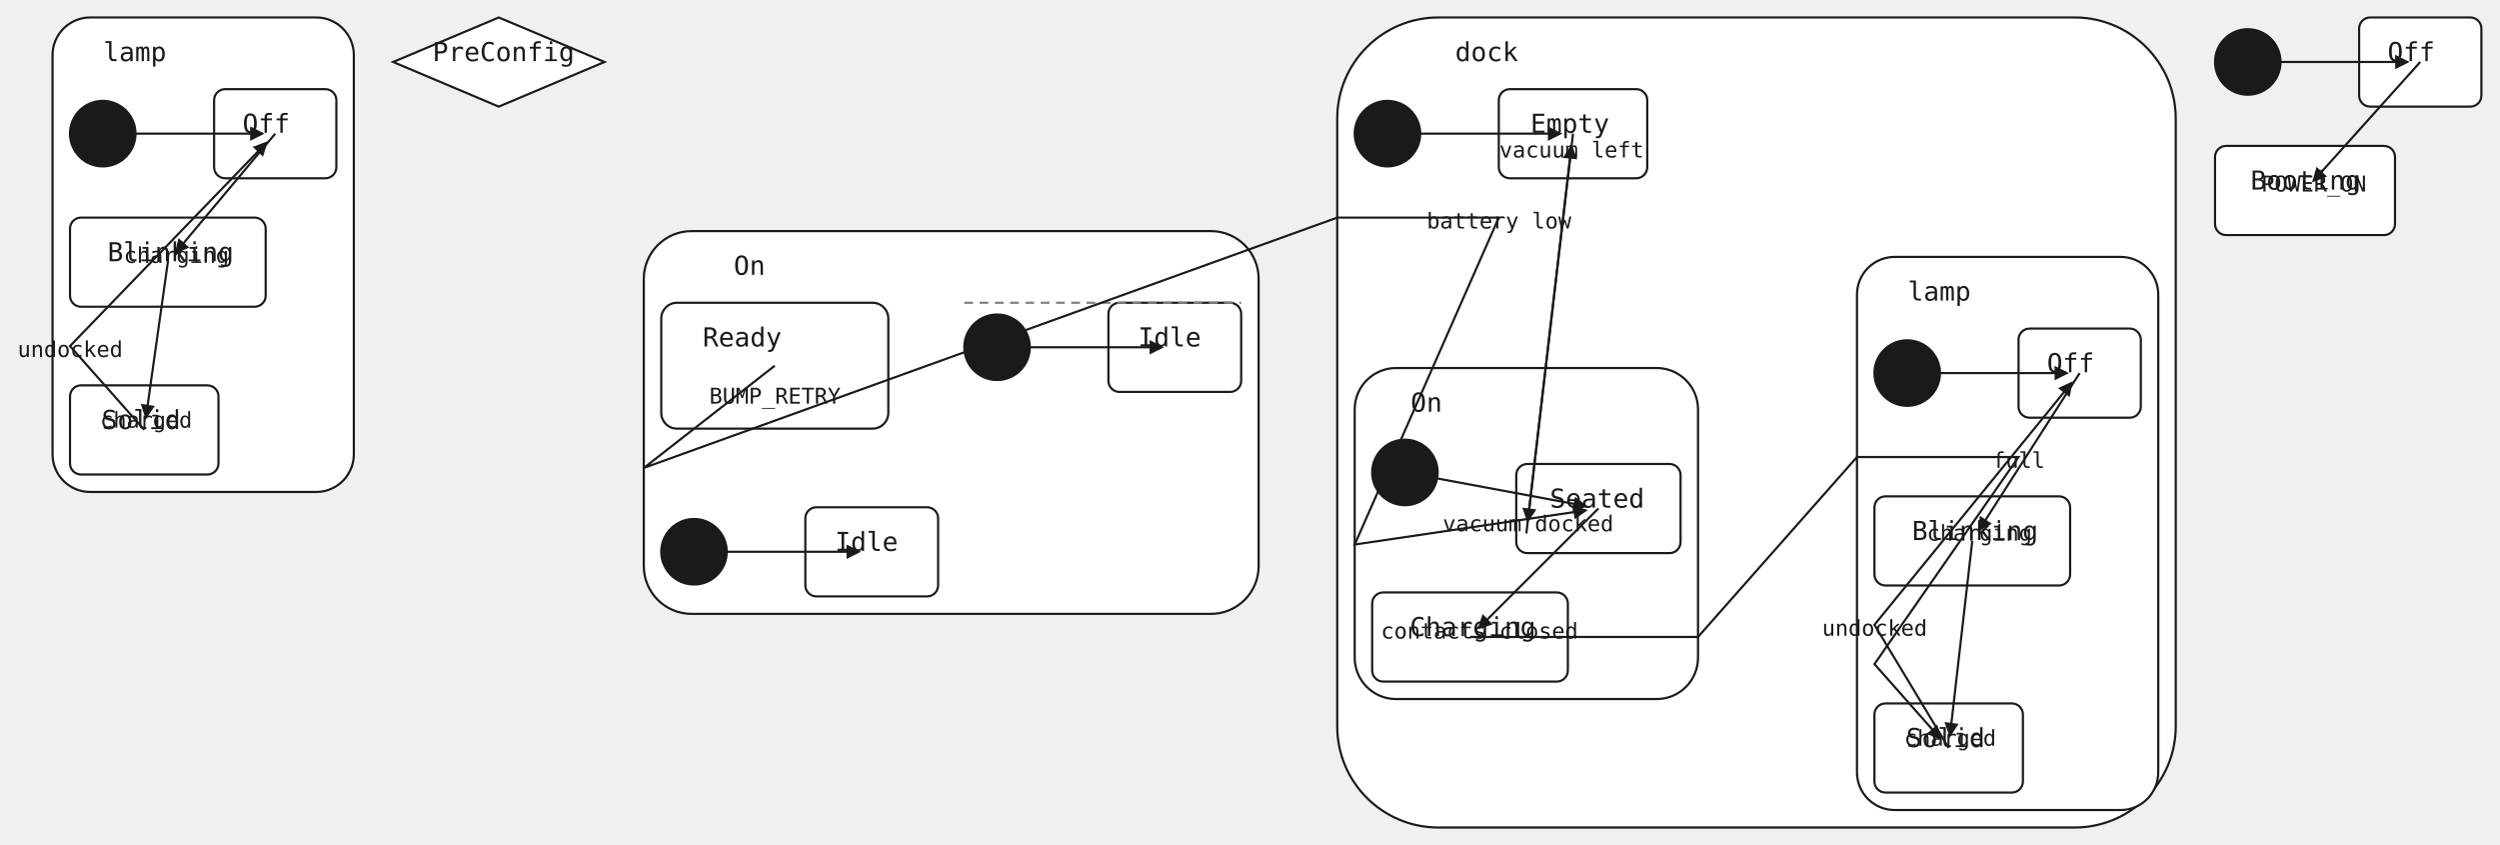
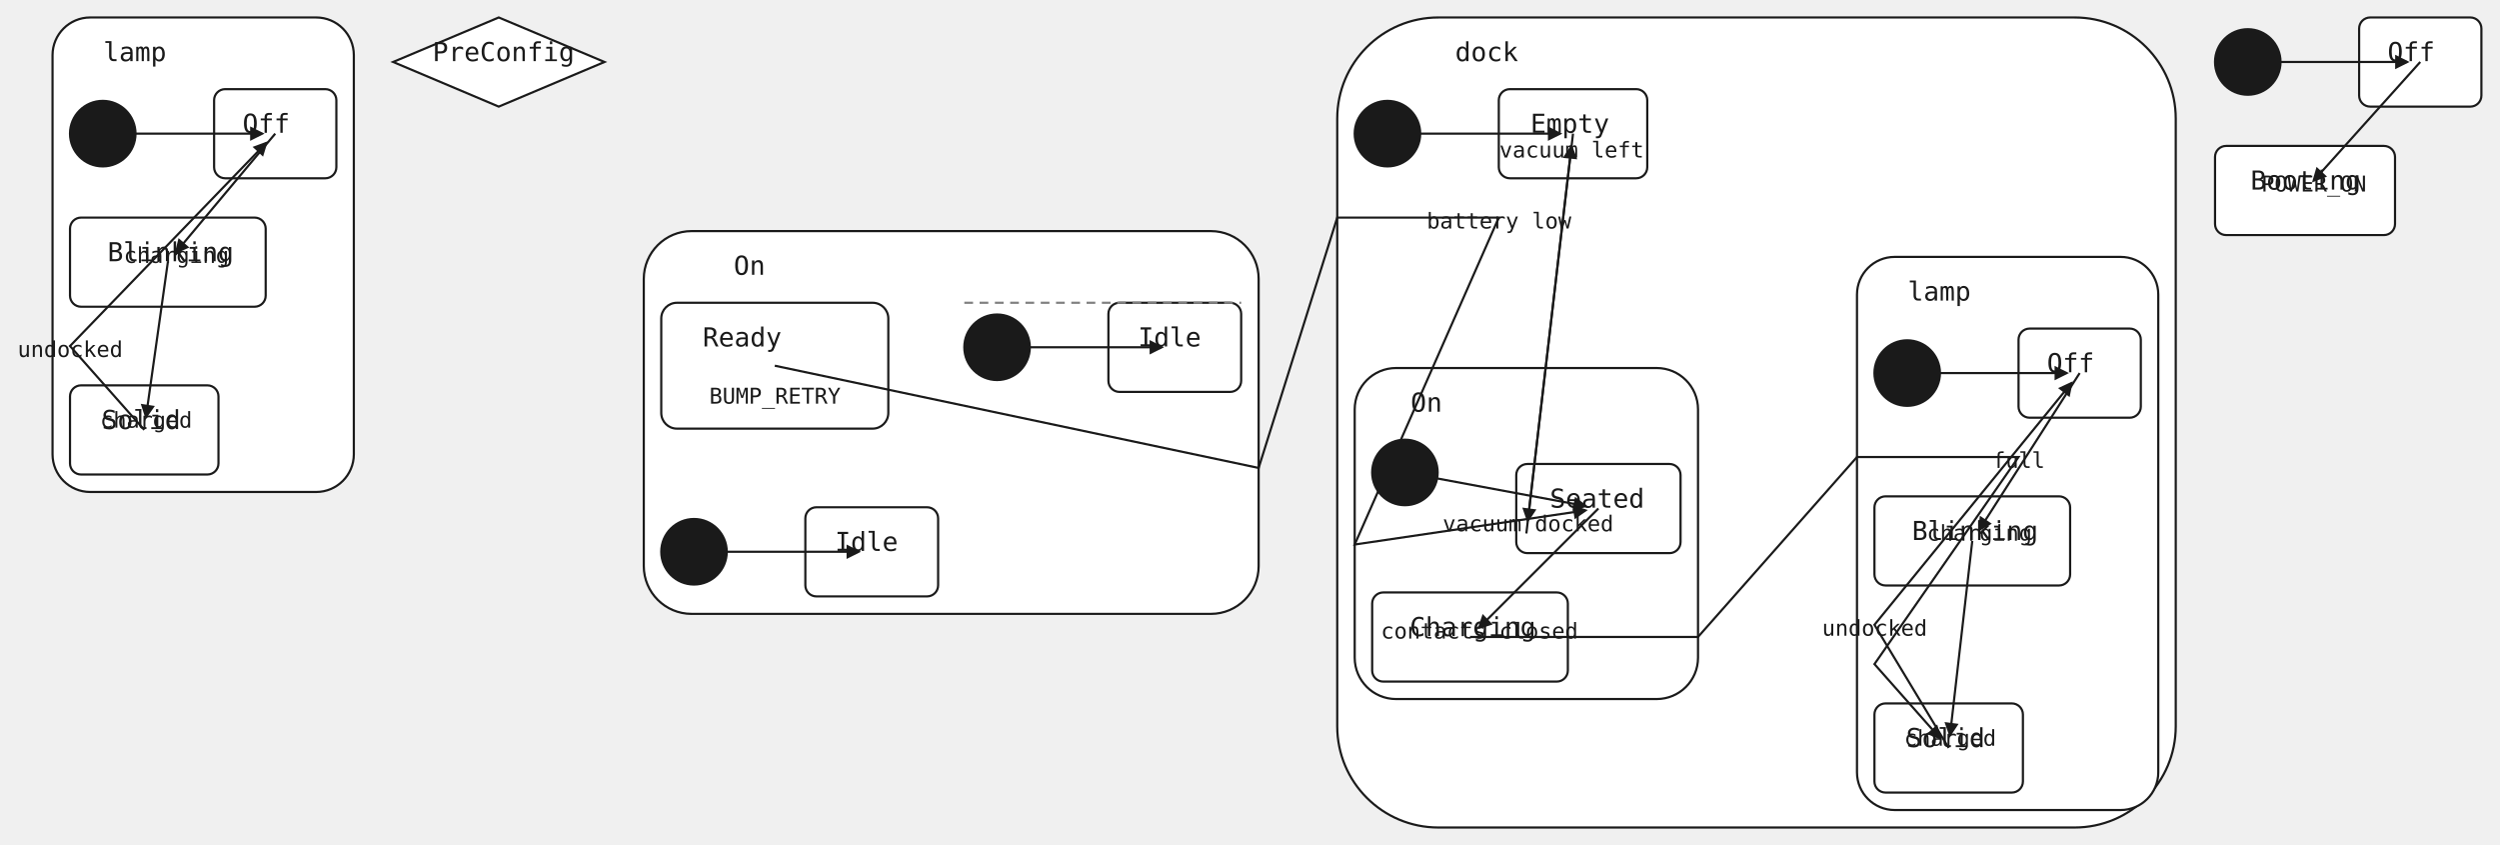
<svg xmlns="http://www.w3.org/2000/svg" width="1145" height="387" viewBox="-384 -128 18312 6190">
  <style>text { font-family: "JetBrains Mono", monospace; font-kerning: none; }</style>
  <rect x="9415" y="0" width="6145" height="5934" rx="741" fill="#ffffff" stroke="#1a1a1a" stroke-width="16" class="scav-state scav-id-0" />
  <rect x="0" y="0" width="2208" height="3476" rx="276" fill="#ffffff" stroke="#1a1a1a" stroke-width="16" class="scav-state scav-id-1" />
  <rect x="16904" y="0" width="896" height="653" rx="81" fill="#ffffff" stroke="#1a1a1a" stroke-width="16" class="scav-state scav-id-2" />
  <rect x="15848" y="941" width="1319" height="653" rx="81" fill="#ffffff" stroke="#1a1a1a" stroke-width="16" class="scav-state scav-id-3" />
  <rect x="4333" y="1565" width="4506" height="2804" rx="350" fill="#ffffff" stroke="#1a1a1a" stroke-width="16" class="scav-state scav-id-5" />
  <rect x="5517" y="3588" width="973" height="653" rx="81" fill="#ffffff" stroke="#1a1a1a" stroke-width="16" class="scav-state scav-id-6" />
  <rect x="4461" y="2090" width="1664" height="922" rx="115" fill="#ffffff" stroke="#1a1a1a" stroke-width="16" class="scav-state scav-id-7" />
  <rect x="7738" y="2090" width="973" height="653" rx="81" fill="#ffffff" stroke="#1a1a1a" stroke-width="16" class="scav-state scav-id-8" />
  <rect x="13224" y="1754" width="2208" height="4052" rx="276" fill="#ffffff" stroke="#1a1a1a" stroke-width="16" class="scav-state scav-id-9" />
  <rect x="10599" y="525" width="1088" height="653" rx="81" fill="#ffffff" stroke="#1a1a1a" stroke-width="16" class="scav-state scav-id-10" />
  <rect x="9543" y="2568" width="2516" height="2425" rx="303" fill="#ffffff" stroke="#1a1a1a" stroke-width="16" class="scav-state scav-id-11" />
  <rect x="10727" y="3271" width="1204" height="653" rx="81" fill="#ffffff" stroke="#1a1a1a" stroke-width="16" class="scav-state scav-id-12" />
  <rect x="9671" y="4212" width="1434" height="653" rx="81" fill="#ffffff" stroke="#1a1a1a" stroke-width="16" class="scav-state scav-id-13" />
  <rect x="1184" y="525" width="896" height="653" rx="81" fill="#ffffff" stroke="#1a1a1a" stroke-width="16" class="scav-state scav-id-14" />
  <rect x="128" y="1466" width="1434" height="653" rx="81" fill="#ffffff" stroke="#1a1a1a" stroke-width="16" class="scav-state scav-id-15" />
  <rect x="128" y="2695" width="1088" height="653" rx="81" fill="#ffffff" stroke="#1a1a1a" stroke-width="16" class="scav-state scav-id-16" />
  <rect x="14408" y="2279" width="896" height="653" rx="81" fill="#ffffff" stroke="#1a1a1a" stroke-width="16" class="scav-state scav-id-17" />
  <rect x="13352" y="3508" width="1434" height="653" rx="81" fill="#ffffff" stroke="#1a1a1a" stroke-width="16" class="scav-state scav-id-18" />
  <rect x="13352" y="5025" width="1088" height="653" rx="81" fill="#ffffff" stroke="#1a1a1a" stroke-width="16" class="scav-state scav-id-19" />
  <line x1="6682" y1="2090" x2="8711" y2="2090" fill="none" stroke="#808080" stroke-width="16" stroke-dasharray="64,48" class="scav-sub scav-id-2" />
  <polyline points="16088,326 17256,326" fill="none" stroke="#1a1a1a" stroke-width="16" class="scav-trans scav-id-0" />
  <polyline points="17352,326 16571,1195" fill="none" stroke="#1a1a1a" stroke-width="16" class="scav-trans scav-id-1" />
  <polyline points="4701,3914 5907,3914" fill="none" stroke="#1a1a1a" stroke-width="16" class="scav-trans scav-id-2" />
-   <polyline points="5293,2551 4333,3300 9415,1466 10599,1466 9543,3861 11234,3611" fill="none" stroke="#1a1a1a" stroke-width="16" class="scav-trans scav-id-4" />
+   <polyline points="5293,2551 8839,3300 9415,1466 10599,1466 9543,3861 11234,3611" fill="none" stroke="#1a1a1a" stroke-width="16" class="scav-trans scav-id-4" />
  <polyline points="6922,2416 8128,2416" fill="none" stroke="#1a1a1a" stroke-width="16" class="scav-trans scav-id-5" />
  <polyline points="9911,3333 11234,3579" fill="none" stroke="#1a1a1a" stroke-width="16" class="scav-trans scav-id-6" />
  <polyline points="11329,3597 10455,4470" fill="none" stroke="#1a1a1a" stroke-width="16" class="scav-trans scav-id-7" />
  <polyline points="10388,4538 12059,4538 13224,3220 14408,3220 13352,4737 13832,5279" fill="none" stroke="#1a1a1a" stroke-width="16" class="scav-trans scav-id-8" />
  <polyline points="9783,851 11047,851" fill="none" stroke="#1a1a1a" stroke-width="16" class="scav-trans scav-id-9" />
  <polyline points="11143,851 10812,3684" fill="none" stroke="#1a1a1a" stroke-width="16" class="scav-trans scav-id-10" />
  <polyline points="10801,3780 11131,946" fill="none" stroke="#1a1a1a" stroke-width="16" class="scav-trans scav-id-11" />
  <polyline points="368,851 1536,851" fill="none" stroke="#1a1a1a" stroke-width="16" class="scav-trans scav-id-12" />
  <polyline points="1632,851 906,1718" fill="none" stroke="#1a1a1a" stroke-width="16" class="scav-trans scav-id-13" />
  <polyline points="845,1792 685,2925" fill="none" stroke="#1a1a1a" stroke-width="16" class="scav-trans scav-id-14" />
  <polyline points="672,3021 128,2407 1565,920" fill="none" stroke="#1a1a1a" stroke-width="16" class="scav-trans scav-id-15" />
  <polyline points="13592,2605 14760,2605" fill="none" stroke="#1a1a1a" stroke-width="16" class="scav-trans scav-id-16" />
  <polyline points="14856,2605 14120,3753" fill="none" stroke="#1a1a1a" stroke-width="16" class="scav-trans scav-id-17" />
  <polyline points="14069,3834 13906,5255" fill="none" stroke="#1a1a1a" stroke-width="16" class="scav-trans scav-id-18" />
  <polyline points="13896,5351 13352,4449 14795,2679" fill="none" stroke="#1a1a1a" stroke-width="16" class="scav-trans scav-id-19" />
  <polygon points="17256,326 17176,366 17176,286" fill="#1a1a1a" stroke="#1a1a1a" stroke-width="16" class="scav-trans scav-id-0" />
  <polygon points="16571,1195 16596,1109 16654,1163" fill="#1a1a1a" stroke="#1a1a1a" stroke-width="16" class="scav-trans scav-id-1" />
  <polygon points="5907,3914 5827,3954 5827,3874" fill="#1a1a1a" stroke="#1a1a1a" stroke-width="16" class="scav-trans scav-id-2" />
  <polygon points="11234,3611 11161,3662 11149,3584" fill="#1a1a1a" stroke="#1a1a1a" stroke-width="16" class="scav-trans scav-id-4" />
  <polygon points="8128,2416 8048,2456 8048,2376" fill="#1a1a1a" stroke="#1a1a1a" stroke-width="16" class="scav-trans scav-id-5" />
  <polygon points="11234,3579 11149,3604 11163,3526" fill="#1a1a1a" stroke="#1a1a1a" stroke-width="16" class="scav-trans scav-id-6" />
  <polygon points="10455,4470 10484,4385 10540,4443" fill="#1a1a1a" stroke="#1a1a1a" stroke-width="16" class="scav-trans scav-id-7" />
  <polygon points="13832,5279 13750,5246 13808,5194" fill="#1a1a1a" stroke="#1a1a1a" stroke-width="16" class="scav-trans scav-id-8" />
  <polygon points="11047,851 10967,891 10967,811" fill="#1a1a1a" stroke="#1a1a1a" stroke-width="16" class="scav-trans scav-id-9" />
  <polygon points="10812,3684 10783,3600 10861,3610" fill="#1a1a1a" stroke="#1a1a1a" stroke-width="16" class="scav-trans scav-id-10" />
  <polygon points="11131,946 11162,1030 11082,1022" fill="#1a1a1a" stroke="#1a1a1a" stroke-width="16" class="scav-trans scav-id-11" />
  <polygon points="1536,851 1456,891 1456,811" fill="#1a1a1a" stroke="#1a1a1a" stroke-width="16" class="scav-trans scav-id-12" />
  <polygon points="906,1718 928,1631 988,1683" fill="#1a1a1a" stroke="#1a1a1a" stroke-width="16" class="scav-trans scav-id-13" />
  <polygon points="685,2925 658,2840 736,2852" fill="#1a1a1a" stroke="#1a1a1a" stroke-width="16" class="scav-trans scav-id-14" />
  <polygon points="1565,920 1539,1005 1481,951" fill="#1a1a1a" stroke="#1a1a1a" stroke-width="16" class="scav-trans scav-id-15" />
  <polygon points="14760,2605 14680,2645 14680,2565" fill="#1a1a1a" stroke="#1a1a1a" stroke-width="16" class="scav-trans scav-id-16" />
  <polygon points="14120,3753 14131,3664 14197,3708" fill="#1a1a1a" stroke="#1a1a1a" stroke-width="16" class="scav-trans scav-id-17" />
  <polygon points="13906,5255 13877,5171 13955,5181" fill="#1a1a1a" stroke="#1a1a1a" stroke-width="16" class="scav-trans scav-id-18" />
  <polygon points="14795,2679 14777,2767 14713,2717" fill="#1a1a1a" stroke="#1a1a1a" stroke-width="16" class="scav-trans scav-id-19" />
  <polygon points="3270,0 4045,326 3270,653 2496,326" fill="#ffffff" stroke="#1a1a1a" stroke-width="16" class="scav-state scav-id-4" />
  <text x="16187" y="1275" font-size="160" textLength="768" lengthAdjust="spacing" fill="#1a1a1a" class="scav-trans scav-id-1">POWER_ON</text>
  <text x="4813" y="2829" font-size="160" textLength="960" lengthAdjust="spacing" fill="#1a1a1a" class="scav-trans scav-id-3">BUMP_RETRY</text>
  <text x="10071" y="1546" font-size="160" textLength="1056" lengthAdjust="spacing" fill="#1a1a1a" class="scav-trans scav-id-4">battery low</text>
  <text x="9735" y="4550" font-size="160" textLength="1440" lengthAdjust="spacing" fill="#1a1a1a" class="scav-trans scav-id-7">contacts closed</text>
  <text x="14216" y="3300" font-size="160" textLength="384" lengthAdjust="spacing" fill="#1a1a1a" class="scav-trans scav-id-8">full</text>
  <text x="10188" y="3764" font-size="160" textLength="1248" lengthAdjust="spacing" fill="#1a1a1a" class="scav-trans scav-id-10">vacuum docked</text>
  <text x="10603" y="1026" font-size="160" textLength="1056" lengthAdjust="spacing" fill="#1a1a1a" class="scav-trans scav-id-11">vacuum left</text>
  <text x="522" y="1798" font-size="160" textLength="768" lengthAdjust="spacing" fill="#1a1a1a" class="scav-trans scav-id-13">charging</text>
  <text x="349" y="3005" font-size="160" textLength="672" lengthAdjust="spacing" fill="#1a1a1a" class="scav-trans scav-id-14">charged</text>
  <text x="-256" y="2487" font-size="160" textLength="768" lengthAdjust="spacing" fill="#1a1a1a" class="scav-trans scav-id-15">undocked</text>
  <text x="13736" y="3833" font-size="160" textLength="768" lengthAdjust="spacing" fill="#1a1a1a" class="scav-trans scav-id-17">charging</text>
  <text x="13570" y="5335" font-size="160" textLength="672" lengthAdjust="spacing" fill="#1a1a1a" class="scav-trans scav-id-18">charged</text>
  <text x="12968" y="4529" font-size="160" textLength="768" lengthAdjust="spacing" fill="#1a1a1a" class="scav-trans scav-id-19">undocked</text>
  <text x="10279" y="320" font-size="192" textLength="461" lengthAdjust="spacing" fill="#1a1a1a" class="scav-state scav-id-0">dock</text>
  <text x="372" y="320" font-size="192" textLength="461" lengthAdjust="spacing" fill="#1a1a1a" class="scav-state scav-id-1">lamp</text>
  <text x="17112" y="320" font-size="192" textLength="346" lengthAdjust="spacing" fill="#1a1a1a" class="scav-state scav-id-2">Off</text>
  <text x="16108" y="1261" font-size="192" textLength="807" lengthAdjust="spacing" fill="#1a1a1a" class="scav-state scav-id-3">Booting</text>
  <text x="2785" y="320" font-size="192" textLength="1037" lengthAdjust="spacing" fill="#1a1a1a" class="scav-state scav-id-4">PreConfig</text>
  <text x="4992" y="1885" font-size="192" textLength="231" lengthAdjust="spacing" fill="#1a1a1a" class="scav-state scav-id-5">On</text>
  <text x="5734" y="3908" font-size="192" textLength="461" lengthAdjust="spacing" fill="#1a1a1a" class="scav-state scav-id-6">Idle</text>
  <text x="4765" y="2410" font-size="192" textLength="576" lengthAdjust="spacing" fill="#1a1a1a" class="scav-state scav-id-7">Ready</text>
  <text x="7955" y="2410" font-size="192" textLength="461" lengthAdjust="spacing" fill="#1a1a1a" class="scav-state scav-id-8">Idle</text>
  <text x="13596" y="2074" font-size="192" textLength="461" lengthAdjust="spacing" fill="#1a1a1a" class="scav-state scav-id-9">lamp</text>
  <text x="10831" y="845" font-size="192" textLength="576" lengthAdjust="spacing" fill="#1a1a1a" class="scav-state scav-id-10">Empty</text>
  <text x="9953" y="2888" font-size="192" textLength="231" lengthAdjust="spacing" fill="#1a1a1a" class="scav-state scav-id-11">On</text>
  <text x="10973" y="3591" font-size="192" textLength="692" lengthAdjust="spacing" fill="#1a1a1a" class="scav-state scav-id-12">Seated</text>
  <text x="9946" y="4532" font-size="192" textLength="922" lengthAdjust="spacing" fill="#1a1a1a" class="scav-state scav-id-13">Charging</text>
  <text x="1392" y="845" font-size="192" textLength="346" lengthAdjust="spacing" fill="#1a1a1a" class="scav-state scav-id-14">Off</text>
  <text x="403" y="1786" font-size="192" textLength="922" lengthAdjust="spacing" fill="#1a1a1a" class="scav-state scav-id-15">Blinking</text>
  <text x="360" y="3015" font-size="192" textLength="576" lengthAdjust="spacing" fill="#1a1a1a" class="scav-state scav-id-16">Solid</text>
  <text x="14616" y="2599" font-size="192" textLength="346" lengthAdjust="spacing" fill="#1a1a1a" class="scav-state scav-id-17">Off</text>
  <text x="13627" y="3828" font-size="192" textLength="922" lengthAdjust="spacing" fill="#1a1a1a" class="scav-state scav-id-18">Blinking</text>
  <text x="13584" y="5345" font-size="192" textLength="576" lengthAdjust="spacing" fill="#1a1a1a" class="scav-state scav-id-19">Solid</text>
  <circle cx="16088" cy="326" r="240" fill="#1a1a1a" stroke="#1a1a1a" stroke-width="16" class="scav-state scav-id-20" />
  <circle cx="4701" cy="3914" r="240" fill="#1a1a1a" stroke="#1a1a1a" stroke-width="16" class="scav-state scav-id-21" />
  <circle cx="6922" cy="2416" r="240" fill="#1a1a1a" stroke="#1a1a1a" stroke-width="16" class="scav-state scav-id-22" />
  <circle cx="9911" cy="3333" r="240" fill="#1a1a1a" stroke="#1a1a1a" stroke-width="16" class="scav-state scav-id-23" />
  <circle cx="9783" cy="851" r="240" fill="#1a1a1a" stroke="#1a1a1a" stroke-width="16" class="scav-state scav-id-24" />
  <circle cx="368" cy="851" r="240" fill="#1a1a1a" stroke="#1a1a1a" stroke-width="16" class="scav-state scav-id-25" />
  <circle cx="13592" cy="2605" r="240" fill="#1a1a1a" stroke="#1a1a1a" stroke-width="16" class="scav-state scav-id-26" />
</svg>
